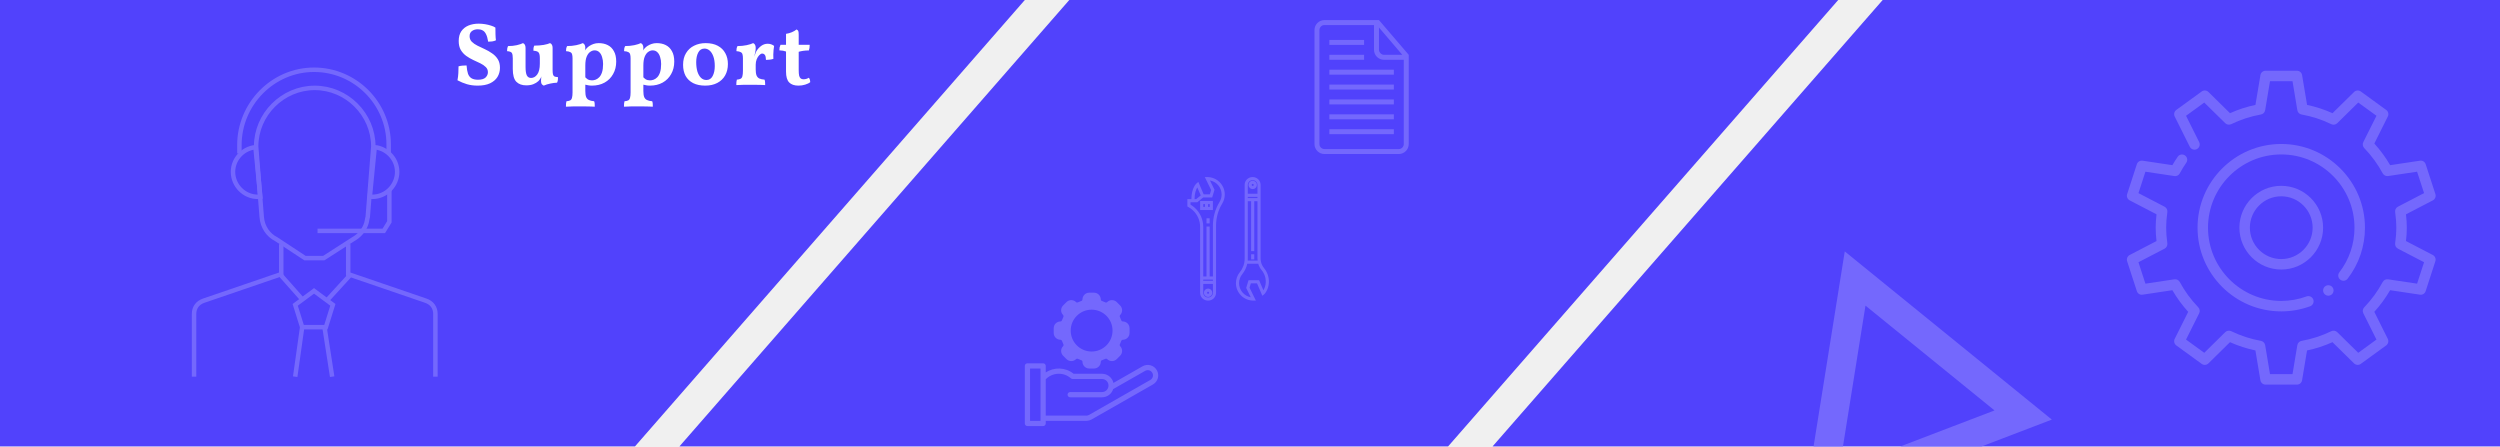
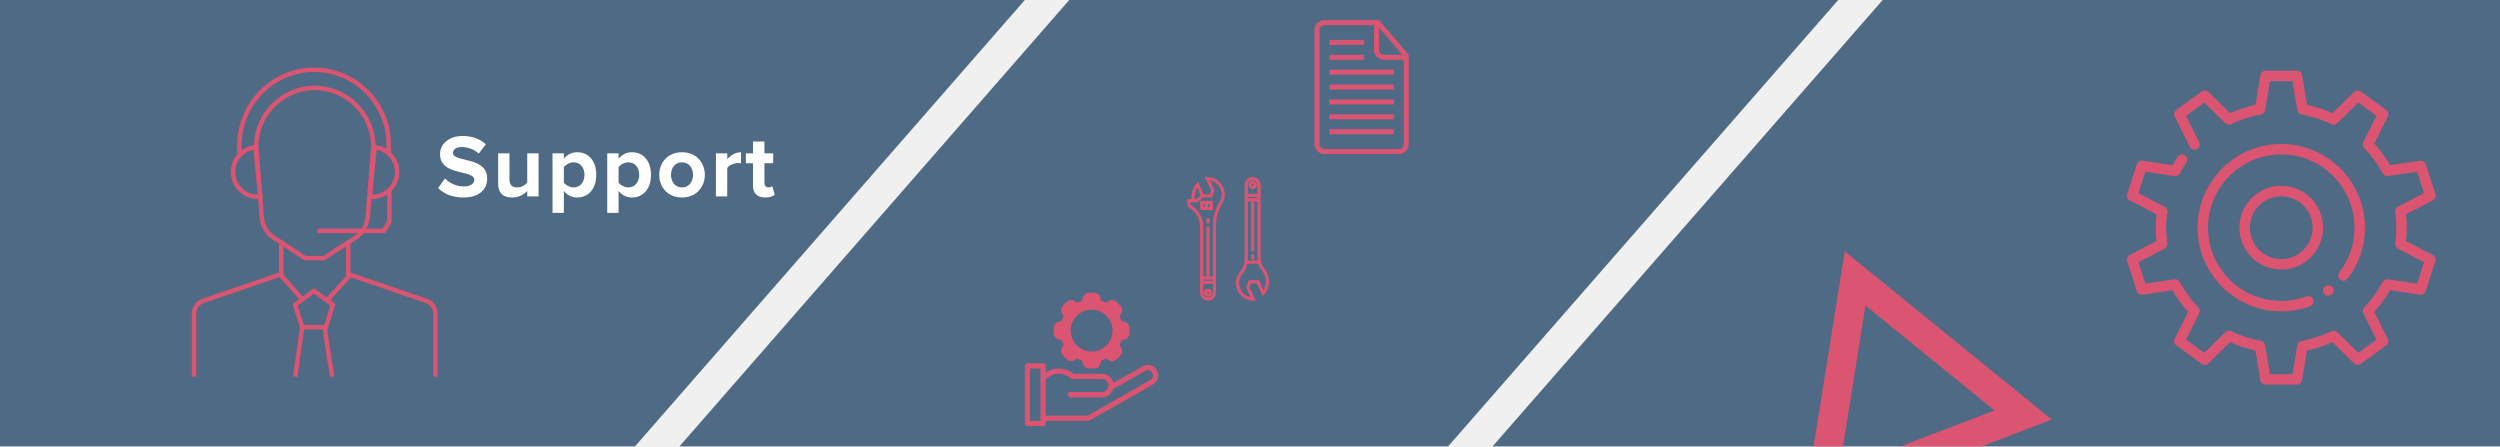
<svg xmlns="http://www.w3.org/2000/svg" width="1120" height="200" viewBox="0 0 1120 200" fill="none">
-   <path fill-rule="evenodd" clip-rule="evenodd" d="M648.739 200L823.519 0H0V200H284.46L459.122 1.89724e-05L479.037 2.60608e-05L304.375 200H648.739ZM668.66 200L843.44 0H1120V200L668.66 200Z" fill="#5142FC" />
-   <path d="M86.938 168.75V140.625C86.938 137.813 88.5 135.625 91.312 134.687L126 122.812V109.375" stroke="#7468FD" stroke-width="2" stroke-miterlimit="10" />
-   <path d="M195.062 168.75V140.625C195.062 137.813 193.5 135.625 190.688 134.687L156 122.812V109.375" stroke="#7468FD" stroke-width="2" stroke-miterlimit="10" />
-   <path d="M167.25 65.625C167.25 51.25 155.375 39.375 141 39.375C126.625 39.375 114.75 51.25 114.75 65.625L117.25 97.188C117.562 101.562 120.062 105.312 123.812 107.187L136.625 115.625H145.062L158.187 107.187C161 105.625 163.188 103.125 164.125 100C164.438 99.062 164.437 98.125 164.75 97.188L167.25 65.625Z" stroke="#7468FD" stroke-width="2" stroke-miterlimit="10" />
-   <path d="M135.375 146.563L132.25 136.563L140.687 130.312L149.125 136.563L146 146.563H135.375Z" stroke="#7468FD" stroke-width="2" stroke-miterlimit="10" />
-   <path d="M135.375 146.562L132.25 168.75" stroke="#7468FD" stroke-width="2" stroke-miterlimit="10" />
-   <path d="M145.375 146.562L148.812 168.75" stroke="#7468FD" stroke-width="2" stroke-miterlimit="10" />
-   <path d="M125.688 123.125L135.375 134.062" stroke="#7468FD" stroke-width="2" stroke-miterlimit="10" />
-   <path d="M156.937 123.125L146.938 134.062" stroke="#7468FD" stroke-width="2" stroke-miterlimit="10" />
-   <path d="M107.25 68.75V65C107.25 46.562 122.25 31.25 140.687 31.25C159.125 31.25 174.125 46.25 174.125 64.688V68.75" stroke="#7468FD" stroke-width="2" stroke-miterlimit="10" />
-   <path d="M116.625 88.125C110.375 88.75 105.063 84.062 104.438 78.125C103.813 71.875 108.5 66.562 114.438 65.938L116.625 88.125Z" stroke="#7468FD" stroke-width="2" stroke-miterlimit="10" />
-   <path d="M165.688 88.125C171.938 88.75 177.25 84.062 177.875 78.125C178.5 71.875 173.812 66.562 167.875 65.938L165.688 88.125Z" stroke="#7468FD" stroke-width="2" stroke-miterlimit="10" />
-   <path d="M174.438 85V99.375L171.938 103.437H142.25" stroke="#7468FD" stroke-width="2" stroke-miterlimit="10" />
-   <path d="M1029.03 172.312H1014.97C1013.83 172.312 1012.85 171.483 1012.66 170.353L1010.43 157.003C1006.53 156.183 1002.71 154.941 999.036 153.291L989.38 162.792C988.559 163.598 987.28 163.692 986.356 163.017L974.984 154.753C974.061 154.078 973.752 152.836 974.267 151.809L980.314 139.702C977.586 136.697 975.209 133.448 973.222 130.008L959.881 132.014C958.723 132.197 957.655 131.517 957.303 130.42L952.953 117.042C952.602 115.955 953.084 114.769 954.102 114.239L966.116 107.991C965.867 105.802 965.75 103.861 965.75 102C965.75 100.139 965.867 98.203 966.12 96.009L954.106 89.766C953.089 89.241 952.606 88.055 952.958 86.963L957.303 73.584C957.655 72.497 958.714 71.812 959.881 71.991L973.231 73.992C973.972 72.708 974.773 71.442 975.617 70.223C976.344 69.15 977.802 68.892 978.87 69.633C979.934 70.369 980.202 71.827 979.466 72.891C978.406 74.419 977.427 76.027 976.545 77.667C976.077 78.534 975.13 79.027 974.131 78.872L961.147 76.922L958.03 86.522L969.73 92.602C970.611 93.056 971.103 94.017 970.972 94.997C970.606 97.678 970.438 99.905 970.438 102C970.438 104.095 970.606 106.322 970.967 109.003C971.098 109.983 970.606 110.944 969.725 111.398L958.025 117.483L961.147 127.083L974.131 125.133C975.097 124.973 976.077 125.466 976.545 126.342C978.739 130.42 981.523 134.236 984.828 137.672C985.512 138.384 985.681 139.458 985.236 140.344L979.344 152.128L987.509 158.062L996.908 148.809C997.616 148.116 998.68 147.947 999.575 148.369C1003.81 150.427 1008.29 151.884 1012.89 152.705C1013.86 152.878 1014.62 153.647 1014.79 154.627L1016.96 167.625H1027.04L1029.21 154.631C1029.37 153.652 1030.13 152.883 1031.11 152.709C1035.7 151.889 1040.18 150.436 1044.43 148.373C1045.31 147.947 1046.39 148.116 1047.09 148.814L1056.49 158.062L1064.65 152.128L1058.77 140.344C1058.32 139.458 1058.49 138.389 1059.18 137.672C1062.47 134.241 1065.26 130.425 1067.45 126.342C1067.92 125.47 1068.86 124.983 1069.87 125.133L1082.86 127.078L1085.98 117.478L1074.27 111.398C1073.39 110.944 1072.9 109.983 1073.03 109.003C1073.39 106.322 1073.56 104.095 1073.56 102C1073.56 99.905 1073.39 97.678 1073.03 94.997C1072.9 94.017 1073.39 93.056 1074.27 92.602L1085.98 86.517L1082.85 76.917L1069.87 78.867C1068.88 79.003 1067.92 78.53 1067.45 77.658C1065.26 73.58 1062.48 69.764 1059.17 66.328C1058.49 65.616 1058.32 64.542 1058.76 63.656L1064.66 51.872L1056.49 45.938L1047.09 55.191C1046.38 55.884 1045.32 56.062 1044.42 55.631C1040.18 53.573 1035.71 52.116 1031.11 51.295C1030.13 51.122 1029.37 50.353 1029.21 49.373L1027.04 36.375H1016.96L1014.79 49.369C1014.63 50.348 1013.87 51.117 1012.89 51.291C1008.3 52.111 1003.82 53.564 999.57 55.627C998.689 56.053 997.616 55.884 996.908 55.186L987.509 45.942L979.344 51.877L985.227 63.656C985.803 64.814 985.334 66.225 984.177 66.802C983.019 67.383 981.617 66.909 981.036 65.756L974.262 52.195C973.752 51.169 974.056 49.927 974.984 49.252L986.361 40.983C987.28 40.303 988.564 40.406 989.384 41.208L999.041 50.705C1002.71 49.055 1006.54 47.812 1010.44 46.992L1012.67 33.642C1012.85 32.517 1013.83 31.688 1014.97 31.688H1029.03C1030.17 31.688 1031.15 32.517 1031.34 33.647L1033.57 46.997C1037.47 47.817 1041.29 49.059 1044.96 50.709L1054.62 41.208C1055.44 40.406 1056.72 40.308 1057.64 40.983L1069.02 49.252C1069.95 49.927 1070.26 51.169 1069.74 52.195L1063.7 64.303C1066.42 67.308 1068.8 70.556 1070.79 73.997L1084.13 71.991C1085.29 71.812 1086.35 72.492 1086.71 73.584L1091.06 86.963C1091.41 88.05 1090.92 89.236 1089.91 89.766L1077.89 96.014C1078.13 98.198 1078.25 100.139 1078.25 102C1078.25 103.861 1078.13 105.797 1077.88 107.991L1089.89 114.234C1090.91 114.759 1091.39 115.945 1091.04 117.038L1086.7 130.416C1086.35 131.508 1085.28 132.202 1084.12 132.009L1070.77 130.008C1068.78 133.448 1066.41 136.702 1063.69 139.702L1069.73 151.805C1070.24 152.831 1069.93 154.073 1069.01 154.748L1057.63 163.017C1056.72 163.692 1055.43 163.594 1054.61 162.792L1044.95 153.295C1041.28 154.945 1037.46 156.188 1033.55 157.008L1031.33 170.358C1031.15 171.483 1030.17 172.312 1029.03 172.312ZM1022 120.75C1011.66 120.75 1003.25 112.341 1003.25 102C1003.25 91.659 1011.66 83.25 1022 83.25C1032.34 83.25 1040.75 91.659 1040.75 102C1040.75 112.341 1032.34 120.75 1022 120.75ZM1022 87.938C1014.25 87.938 1007.94 94.247 1007.94 102C1007.94 109.753 1014.25 116.062 1022 116.062C1029.75 116.062 1036.06 109.753 1036.06 102C1036.06 94.247 1029.75 87.938 1022 87.938Z" fill="#7468FD" />
-   <path d="M1022 139.5C1001.32 139.5 984.5 122.677 984.5 102C984.5 81.323 1001.32 64.5 1022 64.5C1042.68 64.5 1059.5 81.323 1059.5 102C1059.5 110.348 1056.81 118.256 1051.73 124.866C1050.95 125.892 1049.47 126.08 1048.45 125.297C1047.42 124.509 1047.23 123.037 1048.02 122.011C1052.46 116.222 1054.81 109.308 1054.81 102C1054.81 83.911 1040.09 69.188 1022 69.188C1003.91 69.188 989.188 83.911 989.188 102C989.188 120.089 1003.91 134.812 1022 134.812C1025.88 134.812 1029.7 134.133 1033.34 132.797C1034.56 132.361 1035.91 132.975 1036.35 134.194C1036.8 135.408 1036.17 136.753 1034.96 137.203C1030.79 138.727 1026.43 139.5 1022 139.5Z" fill="#7468FD" />
-   <path d="M1043.09 132.469C1044.39 132.469 1045.44 131.419 1045.44 130.125C1045.44 128.831 1044.39 127.781 1043.09 127.781C1041.8 127.781 1040.75 128.831 1040.75 130.125C1040.75 131.419 1041.8 132.469 1043.09 132.469Z" fill="#7468FD" />
-   <path d="M213.982 38.36C212.248 38.36 210.648 38.147 209.182 37.72C207.742 37.293 206.328 36.707 204.942 35.96C205.155 34.893 205.288 33.813 205.342 32.72C205.395 31.627 205.422 30.627 205.422 29.72C205.955 29.56 206.542 29.453 207.182 29.4C207.822 29.347 208.435 29.32 209.022 29.32C209.128 30.84 209.342 32.08 209.662 33.04C210.008 33.973 210.542 34.653 211.262 35.08C211.982 35.507 212.942 35.72 214.142 35.72C215.715 35.72 216.848 35.387 217.542 34.72C218.235 34.027 218.582 33.24 218.582 32.36C218.582 31.427 218.262 30.653 217.622 30.04C216.982 29.4 216.168 28.84 215.182 28.36C214.195 27.88 213.142 27.387 212.022 26.88C210.928 26.373 209.875 25.76 208.862 25.04C207.875 24.32 207.062 23.427 206.422 22.36C205.808 21.293 205.502 19.96 205.502 18.36C205.502 16.6 205.888 15.147 206.662 14C207.462 12.853 208.528 12 209.862 11.44C211.222 10.88 212.742 10.6 214.422 10.6C215.408 10.6 216.382 10.68 217.342 10.84C218.302 11 219.182 11.213 219.982 11.48C220.782 11.72 221.435 12.013 221.942 12.36C221.942 13.32 221.955 14.347 221.982 15.44C222.008 16.507 222.075 17.373 222.182 18.04C221.755 18.28 221.195 18.453 220.502 18.56C219.835 18.64 219.235 18.68 218.702 18.68C218.462 17.187 218.128 16.04 217.702 15.24C217.302 14.44 216.795 13.893 216.182 13.6C215.595 13.28 214.902 13.12 214.102 13.12C213.008 13.12 212.115 13.387 211.422 13.92C210.728 14.427 210.382 15.187 210.382 16.2C210.382 17.187 210.702 18.013 211.342 18.68C212.008 19.347 212.848 19.933 213.862 20.44C214.902 20.947 215.995 21.467 217.142 22C218.315 22.533 219.408 23.16 220.422 23.88C221.462 24.573 222.315 25.44 222.982 26.48C223.648 27.52 223.982 28.813 223.982 30.36C223.982 31.88 223.608 33.253 222.862 34.48C222.115 35.68 221.008 36.627 219.542 37.32C218.075 38.013 216.222 38.36 213.982 38.36ZM235.766 38.24C233.873 38.24 232.393 37.707 231.326 36.64C230.26 35.547 229.726 33.627 229.726 30.88V26.16C229.726 25.013 229.593 24.213 229.326 23.76C229.06 23.28 228.34 23 227.166 22.92C227.166 22.52 227.193 22.133 227.246 21.76C227.326 21.36 227.446 20.987 227.606 20.64C229.02 20.64 230.326 20.507 231.526 20.24C232.753 19.947 233.673 19.64 234.286 19.32C234.66 19.453 234.94 19.693 235.126 20.04C235.34 20.36 235.446 20.84 235.446 21.48V29.92C235.446 31.707 235.633 32.987 236.006 33.76C236.406 34.533 237.046 34.92 237.926 34.92C238.993 34.92 239.913 34.4 240.686 33.36C241.46 32.293 241.846 30.68 241.846 28.52V25.96C241.846 24.813 241.673 24.013 241.326 23.56C241.006 23.08 240.22 22.8 238.966 22.72C238.966 22.32 238.98 21.933 239.006 21.56C239.06 21.16 239.18 20.787 239.366 20.44C240.886 20.44 242.286 20.333 243.566 20.12C244.846 19.88 245.793 19.613 246.406 19.32C246.78 19.453 247.06 19.693 247.246 20.04C247.46 20.36 247.566 20.84 247.566 21.48V32.64L242.606 34.08C242.446 34.56 242.233 34.987 241.966 35.36C241.726 35.733 241.46 36.067 241.166 36.36C240.553 36.92 239.806 37.373 238.926 37.72C238.046 38.067 236.993 38.24 235.766 38.24ZM243.606 38.36C243.18 38.173 242.86 37.92 242.646 37.6C242.46 37.28 242.366 36.773 242.366 36.08C242.366 35.653 242.406 35.16 242.486 34.6C242.566 34.013 242.686 33.413 242.846 32.8L247.566 31.32C247.566 32.147 247.62 32.8 247.726 33.28C247.833 33.733 248.046 34.053 248.366 34.24C248.713 34.427 249.233 34.52 249.926 34.52C249.98 34.947 249.98 35.387 249.926 35.84C249.873 36.267 249.753 36.667 249.566 37.04C248.606 37.067 247.593 37.2 246.526 37.44C245.46 37.653 244.486 37.96 243.606 38.36ZM253.54 47.8C253.54 47.24 253.554 46.76 253.58 46.36C253.634 45.987 253.7 45.653 253.78 45.36C254.5 45.307 255.06 45.173 255.46 44.96C255.86 44.747 256.127 44.347 256.26 43.76C256.42 43.2 256.5 42.4 256.5 41.36V26.16C256.5 25.387 256.434 24.787 256.3 24.36C256.194 23.907 255.927 23.573 255.5 23.36C255.1 23.12 254.46 22.973 253.58 22.92C253.58 22.52 253.607 22.133 253.66 21.76C253.74 21.36 253.874 20.987 254.06 20.64C255.474 20.64 256.834 20.507 258.14 20.24C259.474 19.947 260.447 19.64 261.06 19.32C261.434 19.453 261.714 19.693 261.9 20.04C262.114 20.36 262.22 20.84 262.22 21.48C262.22 21.88 262.14 22.32 261.98 22.8C261.847 23.253 261.647 23.827 261.38 24.52L262.22 25.36V40.76C262.22 41.907 262.34 42.8 262.58 43.44C262.847 44.08 263.26 44.533 263.82 44.8C264.407 45.093 265.194 45.28 266.18 45.36C266.314 45.68 266.394 46.053 266.42 46.48C266.447 46.907 266.46 47.347 266.46 47.8C266.007 47.773 265.434 47.747 264.74 47.72C264.074 47.72 263.354 47.707 262.58 47.68C261.807 47.68 261.047 47.68 260.3 47.68C259.1 47.68 257.86 47.68 256.58 47.68C255.3 47.707 254.287 47.747 253.54 47.8ZM265.14 38.36C264.527 38.36 263.967 38.307 263.46 38.2C262.954 38.12 262.394 38 261.78 37.84V34.12C262.234 34.707 262.727 35.173 263.26 35.52C263.794 35.84 264.447 36 265.22 36C265.7 36 266.22 35.907 266.78 35.72C267.367 35.507 267.914 35.147 268.42 34.64C268.954 34.107 269.38 33.36 269.7 32.4C270.02 31.413 270.18 30.16 270.18 28.64C270.18 27.52 270.034 26.507 269.74 25.6C269.474 24.667 269.06 23.933 268.5 23.4C267.94 22.84 267.234 22.56 266.38 22.56C265.714 22.56 265.06 22.787 264.42 23.24C263.78 23.667 263.247 24.387 262.82 25.4C262.42 26.387 262.22 27.707 262.22 29.36L260.66 25.28C261.087 24.24 261.487 23.44 261.86 22.88C262.234 22.293 262.58 21.853 262.9 21.56C263.194 21.213 263.594 20.88 264.1 20.56C264.634 20.213 265.247 19.92 265.94 19.68C266.634 19.44 267.38 19.32 268.18 19.32C269.754 19.32 271.114 19.613 272.26 20.2C273.434 20.787 274.354 21.693 275.02 22.92C275.714 24.12 276.06 25.68 276.06 27.6C276.06 29.707 275.594 31.573 274.66 33.2C273.754 34.827 272.487 36.093 270.86 37C269.234 37.907 267.327 38.36 265.14 38.36ZM279.545 47.8C279.545 47.24 279.558 46.76 279.585 46.36C279.638 45.987 279.705 45.653 279.785 45.36C280.505 45.307 281.065 45.173 281.465 44.96C281.865 44.747 282.132 44.347 282.265 43.76C282.425 43.2 282.505 42.4 282.505 41.36V26.16C282.505 25.387 282.438 24.787 282.305 24.36C282.198 23.907 281.932 23.573 281.505 23.36C281.105 23.12 280.465 22.973 279.585 22.92C279.585 22.52 279.612 22.133 279.665 21.76C279.745 21.36 279.878 20.987 280.065 20.64C281.478 20.64 282.838 20.507 284.145 20.24C285.478 19.947 286.452 19.64 287.065 19.32C287.438 19.453 287.718 19.693 287.905 20.04C288.118 20.36 288.225 20.84 288.225 21.48C288.225 21.88 288.145 22.32 287.985 22.8C287.852 23.253 287.652 23.827 287.385 24.52L288.225 25.36V40.76C288.225 41.907 288.345 42.8 288.585 43.44C288.852 44.08 289.265 44.533 289.825 44.8C290.412 45.093 291.198 45.28 292.185 45.36C292.318 45.68 292.398 46.053 292.425 46.48C292.452 46.907 292.465 47.347 292.465 47.8C292.012 47.773 291.438 47.747 290.745 47.72C290.078 47.72 289.358 47.707 288.585 47.68C287.812 47.68 287.052 47.68 286.305 47.68C285.105 47.68 283.865 47.68 282.585 47.68C281.305 47.707 280.292 47.747 279.545 47.8ZM291.145 38.36C290.532 38.36 289.972 38.307 289.465 38.2C288.958 38.12 288.398 38 287.785 37.84V34.12C288.238 34.707 288.732 35.173 289.265 35.52C289.798 35.84 290.452 36 291.225 36C291.705 36 292.225 35.907 292.785 35.72C293.372 35.507 293.918 35.147 294.425 34.64C294.958 34.107 295.385 33.36 295.705 32.4C296.025 31.413 296.185 30.16 296.185 28.64C296.185 27.52 296.038 26.507 295.745 25.6C295.478 24.667 295.065 23.933 294.505 23.4C293.945 22.84 293.238 22.56 292.385 22.56C291.718 22.56 291.065 22.787 290.425 23.24C289.785 23.667 289.252 24.387 288.825 25.4C288.425 26.387 288.225 27.707 288.225 29.36L286.665 25.28C287.092 24.24 287.492 23.44 287.865 22.88C288.238 22.293 288.585 21.853 288.905 21.56C289.198 21.213 289.598 20.88 290.105 20.56C290.638 20.213 291.252 19.92 291.945 19.68C292.638 19.44 293.385 19.32 294.185 19.32C295.758 19.32 297.118 19.613 298.265 20.2C299.438 20.787 300.358 21.693 301.025 22.92C301.718 24.12 302.065 25.68 302.065 27.6C302.065 29.707 301.598 31.573 300.665 33.2C299.758 34.827 298.492 36.093 296.865 37C295.238 37.907 293.332 38.36 291.145 38.36ZM315.94 38.36C313.833 38.36 312.033 37.987 310.54 37.24C309.046 36.467 307.913 35.387 307.14 34C306.393 32.587 306.02 30.933 306.02 29.04C306.02 26.987 306.46 25.24 307.34 23.8C308.22 22.333 309.42 21.227 310.94 20.48C312.486 19.707 314.206 19.32 316.1 19.32C318.286 19.32 320.113 19.72 321.58 20.52C323.073 21.32 324.193 22.427 324.94 23.84C325.713 25.227 326.1 26.84 326.1 28.68C326.1 30.627 325.686 32.333 324.86 33.8C324.033 35.24 322.86 36.36 321.34 37.16C319.82 37.96 318.02 38.36 315.94 38.36ZM316.46 35.84C317.713 35.84 318.646 35.253 319.26 34.08C319.9 32.88 320.22 31.387 320.22 29.6C320.22 27.893 320.006 26.453 319.58 25.28C319.153 24.107 318.593 23.227 317.9 22.64C317.206 22.053 316.446 21.76 315.62 21.76C314.366 21.76 313.433 22.347 312.82 23.52C312.206 24.667 311.9 26.107 311.9 27.84C311.9 29.387 312.073 30.773 312.42 32C312.793 33.2 313.326 34.147 314.02 34.84C314.713 35.507 315.526 35.84 316.46 35.84ZM338.555 31.08C338.555 32.227 338.675 33.12 338.915 33.76C339.182 34.4 339.595 34.867 340.155 35.16C340.742 35.427 341.528 35.6 342.515 35.68C342.648 36 342.728 36.373 342.755 36.8C342.782 37.227 342.795 37.667 342.795 38.12C342.342 38.093 341.768 38.067 341.075 38.04C340.408 38.04 339.688 38.027 338.915 38C338.142 38 337.382 38 336.635 38C335.435 38 334.195 38 332.915 38C331.635 38.027 330.622 38.067 329.875 38.12C329.875 37.56 329.888 37.093 329.915 36.72C329.968 36.32 330.035 35.973 330.115 35.68C330.835 35.627 331.395 35.493 331.795 35.28C332.195 35.067 332.462 34.68 332.595 34.12C332.755 33.533 332.835 32.72 332.835 31.68V28.92H338.555V31.08ZM338.555 26.2V29.64H332.835V25.28L338.555 21.48C338.555 22.147 338.475 22.827 338.315 23.52C338.182 24.187 338.008 24.987 337.795 25.92L338.555 26.2ZM337.675 26.08C337.888 25.467 338.102 24.853 338.315 24.24C338.528 23.627 338.728 23.16 338.915 22.84C339.502 21.907 340.222 21.133 341.075 20.52C341.928 19.907 342.888 19.6 343.955 19.6C344.995 19.6 345.942 19.92 346.795 20.56C346.715 21.093 346.635 21.707 346.555 22.4C346.502 23.067 346.462 23.747 346.435 24.44C346.435 25.133 346.448 25.773 346.475 26.36C346.075 26.52 345.542 26.64 344.875 26.72C344.235 26.8 343.662 26.84 343.155 26.84C343.128 25.773 342.968 25.04 342.675 24.64C342.382 24.213 341.968 24 341.435 24C341.035 24 340.608 24.24 340.155 24.72C339.702 25.173 339.315 25.787 338.995 26.56C338.702 27.307 338.555 28.12 338.555 29L337.675 26.08ZM332.835 29.64V26.16C332.835 25.387 332.768 24.787 332.635 24.36C332.528 23.907 332.262 23.573 331.835 23.36C331.435 23.12 330.795 22.973 329.915 22.92C329.915 22.52 329.942 22.133 329.995 21.76C330.075 21.36 330.208 20.987 330.395 20.64C331.808 20.64 333.168 20.507 334.475 20.24C335.808 19.947 336.782 19.64 337.395 19.32C337.768 19.453 338.048 19.693 338.235 20.04C338.448 20.36 338.555 20.84 338.555 21.48L332.835 29.64ZM357.699 38.36C355.859 38.36 354.473 37.88 353.539 36.92C352.606 35.96 352.139 34.347 352.139 32.08V23.08C351.713 22.92 351.273 22.8 350.819 22.72C350.366 22.64 349.819 22.587 349.179 22.56C349.179 22.08 349.206 21.653 349.259 21.28C349.339 20.907 349.473 20.507 349.659 20.08H352.139V15.16C353.019 15.027 353.886 14.787 354.739 14.44C355.593 14.067 356.299 13.653 356.859 13.2C357.233 13.36 357.486 13.587 357.619 13.88C357.753 14.173 357.819 14.76 357.819 15.64V20.08H362.739C362.739 20.56 362.713 21.013 362.659 21.44C362.606 21.84 362.513 22.227 362.379 22.6C361.473 22.6 360.646 22.653 359.899 22.76C359.153 22.867 358.459 23.013 357.819 23.2V31.4C357.819 32.467 357.886 33.307 358.019 33.92C358.179 34.507 358.419 34.92 358.739 35.16C359.059 35.4 359.446 35.52 359.899 35.52C360.353 35.52 360.779 35.467 361.179 35.36C361.606 35.227 362.006 35.053 362.379 34.84C362.753 35.32 362.953 35.973 362.979 36.8C362.446 37.253 361.686 37.627 360.699 37.92C359.739 38.213 358.739 38.36 357.699 38.36Z" fill="white" />
-   <path d="M624.444 57.889H595.556V60.111H624.444V57.889Z" fill="#7468FD" />
-   <path d="M611.111 24.556H595.556V26.778H611.111V24.556Z" fill="#7468FD" />
-   <path d="M624.444 51.222H595.556V53.444H624.444V51.222Z" fill="#7468FD" />
-   <path d="M611.111 17.889H595.556V20.111H611.111V17.889Z" fill="#7468FD" />
-   <path d="M617.778 9H616.667H593.333C590.889 9 588.889 11 588.889 13.444V64.556C588.889 67 590.889 69 593.333 69H626.667C629.111 69 631.111 67 631.111 64.556V25.667V24.556L617.778 9ZM617.778 12.333L628.222 24.556H620C618.889 24.556 617.778 23.445 617.778 22.333V12.333ZM628.889 64.556C628.889 65.667 628 66.778 626.667 66.778H593.333C592.222 66.778 591.111 65.889 591.111 64.556V13.444C591.111 12.333 592 11.222 593.333 11.222H615.556V22.333C615.556 24.778 617.556 26.778 620 26.778H628.889V64.556Z" fill="#7468FD" />
-   <path d="M624.444 44.556H595.556V46.778H624.444V44.556Z" fill="#7468FD" />
-   <path d="M624.444 31.222H595.556V33.444H624.444V31.222Z" fill="#7468FD" />
-   <path d="M624.444 37.889H595.556V40.111H624.444V37.889Z" fill="#7468FD" />
-   <path d="M561.24 79.328H561.108C559.174 79.328 557.601 80.901 557.601 82.835V115.998C557.601 118.115 556.834 120.224 555.442 121.937C554.316 123.323 553.695 125.071 553.695 126.86C553.695 131.168 557.2 134.672 561.507 134.672H562.633L559.795 128.867L560.381 126.937H563.145L565.529 132.501L566.251 131.925C566.353 131.844 567.264 131.078 567.938 129.214C567.971 129.125 568.002 129.035 568.032 128.944C569.009 125.966 568.341 122.579 566.29 120.104C565.609 119.283 565.138 118.319 564.928 117.316C564.808 116.745 564.747 116.159 564.747 115.574V82.835C564.747 80.901 563.174 79.328 561.24 79.328ZM559.007 90.131H560.506V112.512H561.913V90.131H563.341V115.574C563.341 115.969 563.368 116.365 563.415 116.757H558.976C558.995 116.505 559.007 116.251 559.007 115.998V90.131H559.007ZM563.341 88.725H559.007V88.207H563.341V88.725ZM561.108 80.734H561.24C562.398 80.734 563.341 81.677 563.341 82.835V86.801H559.007V82.835C559.007 81.677 559.949 80.734 561.108 80.734ZM565.207 121.002C566.953 123.107 567.523 125.983 566.696 128.506C566.67 128.583 566.644 128.659 566.616 128.736C566.419 129.282 566.199 129.708 566 130.029L564.073 125.531H559.338L558.289 128.988L560.327 133.157C557.357 132.601 555.102 129.989 555.102 126.86C555.102 125.393 555.61 123.96 556.533 122.823C557.653 121.446 558.418 119.841 558.775 118.164H563.693C563.991 119.186 564.508 120.158 565.207 121.002Z" fill="#7468FD" />
-   <path d="M561.21 84.708C562.238 84.708 563.075 83.871 563.075 82.842C563.075 81.814 562.238 80.977 561.21 80.977C560.181 80.977 559.344 81.814 559.344 82.842C559.344 83.871 560.181 84.708 561.21 84.708ZM561.21 82.383C561.463 82.383 561.669 82.589 561.669 82.842C561.669 83.096 561.463 83.302 561.21 83.302C560.956 83.302 560.75 83.095 560.75 82.842C560.75 82.589 560.956 82.383 561.21 82.383Z" fill="#7468FD" />
-   <path d="M561.913 113.918H560.506V116.212H561.913V113.918Z" fill="#7468FD" />
-   <path d="M541.217 129.292C540.188 129.292 539.351 130.129 539.351 131.158C539.351 132.186 540.188 133.023 541.217 133.023C542.246 133.023 543.082 132.186 543.082 131.158C543.082 130.129 542.246 129.292 541.217 129.292ZM541.217 131.617C540.964 131.617 540.758 131.411 540.758 131.158C540.758 130.904 540.964 130.698 541.217 130.698C541.47 130.698 541.676 130.904 541.676 131.158C541.676 131.411 541.47 131.617 541.217 131.617Z" fill="#7468FD" />
-   <path d="M547.547 91.219C548.298 89.994 548.695 88.583 548.695 87.14C548.695 82.832 545.191 79.328 540.884 79.328H539.757L542.596 85.133L542.01 87.062H539.245L536.861 81.499L536.14 82.075C536.039 82.155 533.781 84.023 533.741 89.203H531.941V92.497L532.565 92.856C533.071 93.146 533.552 93.479 533.996 93.847C534.103 93.936 534.209 94.028 534.311 94.12C536.429 96.03 537.644 98.762 537.644 101.614V131.164C537.644 133.098 539.217 134.672 541.151 134.672H541.282C543.217 134.672 544.79 133.098 544.79 131.164V102.729V101.112C544.79 97.58 545.743 94.159 547.547 91.219ZM536.392 83.975L537.926 87.554L535.892 89.203H535.146C535.169 86.491 535.857 84.846 536.392 83.975ZM535.252 93.075C535.135 92.969 535.014 92.865 534.893 92.765C534.412 92.366 533.893 92.002 533.348 91.684V90.609H536.39L539.031 88.469H543.052L544.102 85.012L542.063 80.843C545.034 81.398 547.289 84.01 547.289 87.14C547.289 88.324 546.964 89.48 546.348 90.483C544.409 93.645 543.384 97.321 543.384 101.112V102.73V123.869H541.92V101.488H540.514V123.869H539.05V101.614C539.05 98.364 537.666 95.252 535.252 93.075ZM539.05 125.275H543.384V125.793H539.05V125.275ZM541.283 133.266H541.152C539.993 133.266 539.05 132.323 539.05 131.164V127.199H543.384V131.164C543.384 132.323 542.441 133.266 541.283 133.266Z" fill="#7468FD" />
-   <path d="M543.369 90.023H537.663V94.089H543.369V90.023ZM539.069 91.429H539.813V92.683H539.069V91.429ZM541.963 92.683H541.219V91.429H541.963V92.683Z" fill="#7468FD" />
-   <path d="M541.92 97.788H540.514V100.082H541.92V97.788Z" fill="#7468FD" />
+   <path fill-rule="evenodd" clip-rule="evenodd" d="M648.739 200L823.519 0H0V200H284.46L459.122 1.89724e-05L479.037 2.60608e-05L304.375 200H648.739ZM668.66 200L843.44 0H1120V200L668.66 200Z" fill="#4F6A84" />
+   <path d="M86.938 168.75V140.625C86.938 137.813 88.5 135.625 91.312 134.687L126 122.812V109.375" stroke="#DB5472" stroke-width="2" stroke-miterlimit="10" />
+   <path d="M195.062 168.75V140.625C195.062 137.813 193.5 135.625 190.688 134.687L156 122.812V109.375" stroke="#DB5472" stroke-width="2" stroke-miterlimit="10" />
+   <path d="M167.25 65.625C167.25 51.25 155.375 39.375 141 39.375C126.625 39.375 114.75 51.25 114.75 65.625L117.25 97.188C117.562 101.562 120.062 105.312 123.812 107.187L136.625 115.625H145.062L158.187 107.187C161 105.625 163.188 103.125 164.125 100C164.438 99.062 164.437 98.125 164.75 97.188L167.25 65.625Z" stroke="#DB5472" stroke-width="2" stroke-miterlimit="10" />
+   <path d="M135.375 146.563L132.25 136.563L140.687 130.312L149.125 136.563L146 146.563H135.375Z" stroke="#DB5472" stroke-width="2" stroke-miterlimit="10" />
+   <path d="M135.375 146.562L132.25 168.75" stroke="#DB5472" stroke-width="2" stroke-miterlimit="10" />
+   <path d="M145.375 146.562L148.812 168.75" stroke="#DB5472" stroke-width="2" stroke-miterlimit="10" />
+   <path d="M125.688 123.125L135.375 134.062" stroke="#DB5472" stroke-width="2" stroke-miterlimit="10" />
+   <path d="M156.937 123.125L146.938 134.062" stroke="#DB5472" stroke-width="2" stroke-miterlimit="10" />
+   <path d="M107.25 68.75V65C107.25 46.562 122.25 31.25 140.687 31.25C159.125 31.25 174.125 46.25 174.125 64.688V68.75" stroke="#DB5472" stroke-width="2" stroke-miterlimit="10" />
+   <path d="M116.625 88.125C110.375 88.75 105.063 84.062 104.438 78.125C103.813 71.875 108.5 66.562 114.438 65.938L116.625 88.125Z" stroke="#DB5472" stroke-width="2" stroke-miterlimit="10" />
+   <path d="M165.688 88.125C171.938 88.75 177.25 84.062 177.875 78.125C178.5 71.875 173.812 66.562 167.875 65.938L165.688 88.125Z" stroke="#DB5472" stroke-width="2" stroke-miterlimit="10" />
+   <path d="M174.438 85V99.375L171.938 103.437H142.25" stroke="#DB5472" stroke-width="2" stroke-miterlimit="10" />
+   <path d="M1029.03 172.312H1014.97C1013.83 172.312 1012.85 171.483 1012.66 170.353L1010.43 157.003C1006.53 156.183 1002.71 154.941 999.036 153.291L989.38 162.792C988.559 163.598 987.28 163.692 986.356 163.017L974.984 154.753C974.061 154.078 973.752 152.836 974.267 151.809L980.314 139.702C977.586 136.697 975.209 133.448 973.222 130.008L959.881 132.014C958.723 132.197 957.655 131.517 957.303 130.42L952.953 117.042C952.602 115.955 953.084 114.769 954.102 114.239L966.116 107.991C965.867 105.802 965.75 103.861 965.75 102C965.75 100.139 965.867 98.203 966.12 96.009L954.106 89.766C953.089 89.241 952.606 88.055 952.958 86.963L957.303 73.584C957.655 72.497 958.714 71.812 959.881 71.991L973.231 73.992C973.972 72.708 974.773 71.442 975.617 70.223C976.344 69.15 977.802 68.892 978.87 69.633C979.934 70.369 980.202 71.827 979.466 72.891C978.406 74.419 977.427 76.027 976.545 77.667C976.077 78.534 975.13 79.027 974.131 78.872L961.147 76.922L958.03 86.522L969.73 92.602C970.611 93.056 971.103 94.017 970.972 94.997C970.606 97.678 970.438 99.905 970.438 102C970.438 104.095 970.606 106.322 970.967 109.003C971.098 109.983 970.606 110.944 969.725 111.398L958.025 117.483L961.147 127.083L974.131 125.133C975.097 124.973 976.077 125.466 976.545 126.342C978.739 130.42 981.523 134.236 984.828 137.672C985.512 138.384 985.681 139.458 985.236 140.344L979.344 152.128L987.509 158.062L996.908 148.809C997.616 148.116 998.68 147.947 999.575 148.369C1003.81 150.427 1008.29 151.884 1012.89 152.705C1013.86 152.878 1014.62 153.647 1014.79 154.627L1016.96 167.625H1027.04L1029.21 154.631C1029.37 153.652 1030.13 152.883 1031.11 152.709C1035.7 151.889 1040.18 150.436 1044.43 148.373C1045.31 147.947 1046.39 148.116 1047.09 148.814L1056.49 158.062L1064.65 152.128L1058.77 140.344C1058.32 139.458 1058.49 138.389 1059.18 137.672C1062.47 134.241 1065.26 130.425 1067.45 126.342C1067.92 125.47 1068.86 124.983 1069.87 125.133L1082.86 127.078L1085.98 117.478L1074.28 111.398C1073.39 110.944 1072.9 109.983 1073.03 109.003C1073.39 106.322 1073.56 104.095 1073.56 102C1073.56 99.905 1073.39 97.678 1073.03 94.997C1072.9 94.017 1073.39 93.056 1074.28 92.602L1085.98 86.517L1082.85 76.917L1069.87 78.867C1068.88 79.003 1067.92 78.53 1067.45 77.658C1065.26 73.58 1062.48 69.764 1059.17 66.328C1058.49 65.616 1058.32 64.542 1058.76 63.656L1064.66 51.872L1056.49 45.938L1047.09 55.191C1046.38 55.884 1045.32 56.062 1044.42 55.631C1040.18 53.573 1035.71 52.116 1031.11 51.295C1030.13 51.122 1029.37 50.353 1029.21 49.373L1027.04 36.375H1016.96L1014.79 49.369C1014.63 50.348 1013.87 51.117 1012.89 51.291C1008.3 52.111 1003.82 53.564 999.57 55.627C998.689 56.053 997.616 55.884 996.908 55.186L987.509 45.942L979.344 51.877L985.227 63.656C985.803 64.814 985.334 66.225 984.177 66.802C983.019 67.383 981.617 66.909 981.036 65.756L974.262 52.195C973.752 51.169 974.056 49.927 974.984 49.252L986.361 40.983C987.28 40.303 988.564 40.406 989.384 41.208L999.041 50.705C1002.71 49.055 1006.54 47.812 1010.44 46.992L1012.67 33.642C1012.85 32.517 1013.83 31.688 1014.97 31.688H1029.03C1030.17 31.688 1031.15 32.517 1031.34 33.647L1033.57 46.997C1037.47 47.817 1041.29 49.059 1044.96 50.709L1054.62 41.208C1055.44 40.406 1056.72 40.308 1057.64 40.983L1069.02 49.252C1069.95 49.927 1070.26 51.169 1069.74 52.195L1063.7 64.303C1066.42 67.308 1068.8 70.556 1070.79 73.997L1084.13 71.991C1085.29 71.812 1086.35 72.492 1086.71 73.584L1091.06 86.963C1091.41 88.05 1090.92 89.236 1089.91 89.766L1077.89 96.014C1078.13 98.198 1078.25 100.139 1078.25 102C1078.25 103.861 1078.13 105.797 1077.88 107.991L1089.89 114.234C1090.91 114.759 1091.39 115.945 1091.04 117.037L1086.7 130.416C1086.35 131.508 1085.28 132.202 1084.12 132.009L1070.77 130.008C1068.78 133.448 1066.41 136.702 1063.69 139.702L1069.73 151.805C1070.24 152.831 1069.93 154.073 1069.01 154.748L1057.63 163.017C1056.72 163.692 1055.43 163.594 1054.61 162.792L1044.95 153.295C1041.28 154.945 1037.46 156.188 1033.55 157.008L1031.33 170.358C1031.15 171.483 1030.17 172.312 1029.03 172.312ZM1022 120.75C1011.66 120.75 1003.25 112.341 1003.25 102C1003.25 91.659 1011.66 83.25 1022 83.25C1032.34 83.25 1040.75 91.659 1040.75 102C1040.75 112.341 1032.34 120.75 1022 120.75ZM1022 87.938C1014.25 87.938 1007.94 94.247 1007.94 102C1007.94 109.753 1014.25 116.062 1022 116.062C1029.75 116.062 1036.06 109.753 1036.06 102C1036.06 94.247 1029.75 87.938 1022 87.938Z" fill="#DB5472" />
+   <path d="M1022 139.5C1001.32 139.5 984.5 122.677 984.5 102C984.5 81.323 1001.32 64.5 1022 64.5C1042.68 64.5 1059.5 81.323 1059.5 102C1059.5 110.348 1056.81 118.256 1051.73 124.866C1050.95 125.892 1049.47 126.08 1048.45 125.297C1047.42 124.509 1047.23 123.037 1048.02 122.011C1052.46 116.222 1054.81 109.308 1054.81 102C1054.81 83.911 1040.09 69.188 1022 69.188C1003.91 69.188 989.188 83.911 989.188 102C989.188 120.089 1003.91 134.812 1022 134.812C1025.88 134.812 1029.7 134.133 1033.34 132.797C1034.56 132.361 1035.91 132.975 1036.35 134.194C1036.8 135.408 1036.17 136.753 1034.96 137.203C1030.79 138.727 1026.43 139.5 1022 139.5Z" fill="#DB5472" />
+   <path d="M1043.09 132.469C1044.39 132.469 1045.44 131.419 1045.44 130.125C1045.44 128.831 1044.39 127.781 1043.09 127.781C1041.8 127.781 1040.75 128.831 1040.75 130.125C1040.75 131.419 1041.8 132.469 1043.09 132.469Z" fill="#DB5472" />
+   <path d="M207.576 88.48C202.456 88.48 198.776 86.76 196.296 84.24L199.376 79.92C201.256 81.88 204.176 83.52 207.856 83.52C210.976 83.52 212.496 82.08 212.496 80.56C212.496 75.84 197.136 79.08 197.136 69.04C197.136 64.6 200.976 60.92 207.256 60.92C211.496 60.92 215.016 62.2 217.656 64.64L214.496 68.8C212.336 66.8 209.456 65.88 206.736 65.88C204.296 65.88 202.936 66.96 202.936 68.56C202.936 72.8 218.256 69.96 218.256 79.92C218.256 84.8 214.776 88.48 207.576 88.48ZM241.281 88H236.201V85.56C234.881 87.04 232.561 88.48 229.401 88.48C225.161 88.48 223.161 86.16 223.161 82.4V68.68H228.241V80.4C228.241 83.08 229.641 83.96 231.801 83.96C233.761 83.96 235.321 82.88 236.201 81.76V68.68H241.281V88ZM258.565 88.48C256.285 88.48 254.165 87.52 252.605 85.52V95.36H247.525V68.68H252.605V71.12C254.085 69.24 256.205 68.2 258.565 68.2C263.525 68.2 267.125 71.88 267.125 78.32C267.125 84.76 263.525 88.48 258.565 88.48ZM256.965 83.96C259.885 83.96 261.845 81.68 261.845 78.32C261.845 75 259.885 72.72 256.965 72.72C255.325 72.72 253.445 73.68 252.605 74.92V81.76C253.445 82.96 255.325 83.96 256.965 83.96ZM283.085 88.48C280.805 88.48 278.685 87.52 277.125 85.52V95.36H272.045V68.68H277.125V71.12C278.605 69.24 280.725 68.2 283.085 68.2C288.045 68.2 291.645 71.88 291.645 78.32C291.645 84.76 288.045 88.48 283.085 88.48ZM281.485 83.96C284.405 83.96 286.365 81.68 286.365 78.32C286.365 75 284.405 72.72 281.485 72.72C279.845 72.72 277.965 73.68 277.125 74.92V81.76C277.965 82.96 279.845 83.96 281.485 83.96ZM305.525 88.48C299.165 88.48 295.325 83.84 295.325 78.32C295.325 72.84 299.165 68.2 305.525 68.2C311.925 68.2 315.765 72.84 315.765 78.32C315.765 83.84 311.925 88.48 305.525 88.48ZM305.525 83.96C308.685 83.96 310.485 81.36 310.485 78.32C310.485 75.32 308.685 72.72 305.525 72.72C302.365 72.72 300.605 75.32 300.605 78.32C300.605 81.36 302.365 83.96 305.525 83.96ZM325.814 88H320.734V68.68H325.814V71.32C327.174 69.6 329.574 68.2 331.974 68.2V73.16C331.614 73.08 331.134 73.04 330.574 73.04C328.894 73.04 326.654 74 325.814 75.24V88ZM342.828 88.48C339.268 88.48 337.348 86.64 337.348 83.2V73.12H334.148V68.68H337.348V63.4H342.468V68.68H346.388V73.12H342.468V81.84C342.468 83.04 343.108 83.96 344.228 83.96C344.988 83.96 345.708 83.68 345.988 83.4L347.068 87.24C346.308 87.92 344.948 88.48 342.828 88.48Z" fill="white" />
+   <path d="M624.444 57.889H595.556V60.111H624.444V57.889Z" fill="#DB5472" />
+   <path d="M611.111 24.556H595.556V26.778H611.111V24.556Z" fill="#DB5472" />
+   <path d="M624.444 51.222H595.556V53.444H624.444V51.222Z" fill="#DB5472" />
+   <path d="M611.111 17.889H595.556V20.111H611.111V17.889Z" fill="#DB5472" />
+   <path d="M617.778 9H616.667H593.333C590.889 9 588.889 11 588.889 13.444V64.556C588.889 67 590.889 69 593.333 69H626.667C629.111 69 631.111 67 631.111 64.556V25.667V24.556L617.778 9ZM617.778 12.333L628.222 24.556H620C618.889 24.556 617.778 23.445 617.778 22.333V12.333ZM628.889 64.556C628.889 65.667 628 66.778 626.667 66.778H593.333C592.222 66.778 591.111 65.889 591.111 64.556V13.444C591.111 12.333 592 11.222 593.333 11.222H615.556V22.333C615.556 24.778 617.556 26.778 620 26.778H628.889V64.556Z" fill="#DB5472" />
+   <path d="M624.444 44.556H595.556V46.778H624.444V44.556Z" fill="#DB5472" />
+   <path d="M624.444 31.222H595.556V33.444H624.444V31.222Z" fill="#DB5472" />
+   <path d="M624.444 37.889H595.556V40.111H624.444V37.889Z" fill="#DB5472" />
+   <path d="M561.24 79.328H561.108C559.174 79.328 557.601 80.901 557.601 82.835V115.998C557.601 118.115 556.834 120.224 555.442 121.937C554.316 123.323 553.695 125.071 553.695 126.86C553.695 131.168 557.2 134.672 561.507 134.672H562.633L559.795 128.867L560.381 126.937H563.145L565.529 132.501L566.251 131.925C566.353 131.844 567.264 131.078 567.938 129.214C567.971 129.125 568.002 129.035 568.032 128.944C569.009 125.966 568.341 122.579 566.29 120.104C565.609 119.283 565.138 118.319 564.928 117.316C564.808 116.745 564.747 116.159 564.747 115.574V82.835C564.747 80.901 563.174 79.328 561.24 79.328ZM559.007 90.131H560.506V112.512H561.913V90.131H563.341V115.574C563.341 115.969 563.368 116.365 563.415 116.757H558.976C558.995 116.505 559.007 116.251 559.007 115.998V90.131H559.007ZM563.341 88.725H559.007V88.207H563.341V88.725ZM561.108 80.734H561.24C562.398 80.734 563.341 81.677 563.341 82.835V86.801H559.007V82.835C559.007 81.677 559.949 80.734 561.108 80.734ZM565.207 121.002C566.953 123.107 567.523 125.983 566.696 128.506C566.67 128.583 566.644 128.659 566.616 128.736C566.419 129.282 566.199 129.708 566 130.029L564.073 125.531H559.338L558.289 128.988L560.327 133.157C557.357 132.601 555.102 129.989 555.102 126.86C555.102 125.393 555.61 123.96 556.533 122.823C557.653 121.446 558.418 119.841 558.775 118.164H563.693C563.991 119.186 564.508 120.158 565.207 121.002Z" fill="#DB5472" />
+   <path d="M561.21 84.708C562.238 84.708 563.075 83.871 563.075 82.842C563.075 81.814 562.238 80.977 561.21 80.977C560.181 80.977 559.344 81.814 559.344 82.842C559.344 83.871 560.181 84.708 561.21 84.708ZM561.21 82.383C561.463 82.383 561.669 82.589 561.669 82.842C561.669 83.096 561.463 83.302 561.21 83.302C560.956 83.302 560.75 83.095 560.75 82.842C560.75 82.589 560.956 82.383 561.21 82.383Z" fill="#DB5472" />
+   <path d="M561.913 113.918H560.506V116.212H561.913V113.918Z" fill="#DB5472" />
+   <path d="M541.217 129.292C540.188 129.292 539.351 130.129 539.351 131.158C539.351 132.186 540.188 133.023 541.217 133.023C542.246 133.023 543.082 132.186 543.082 131.158C543.082 130.129 542.246 129.292 541.217 129.292ZM541.217 131.617C540.964 131.617 540.758 131.411 540.758 131.158C540.758 130.904 540.964 130.698 541.217 130.698C541.47 130.698 541.676 130.904 541.676 131.158C541.676 131.411 541.47 131.617 541.217 131.617Z" fill="#DB5472" />
+   <path d="M547.547 91.219C548.298 89.994 548.695 88.583 548.695 87.14C548.695 82.832 545.191 79.328 540.884 79.328H539.757L542.596 85.133L542.01 87.062H539.245L536.861 81.499L536.14 82.075C536.039 82.155 533.781 84.023 533.741 89.203H531.941V92.497L532.565 92.856C533.071 93.146 533.552 93.479 533.996 93.847C534.103 93.936 534.209 94.028 534.311 94.12C536.429 96.03 537.644 98.762 537.644 101.614V131.164C537.644 133.098 539.217 134.672 541.151 134.672H541.282C543.217 134.672 544.79 133.098 544.79 131.164V102.729V101.112C544.79 97.58 545.743 94.159 547.547 91.219ZM536.392 83.975L537.926 87.554L535.892 89.203H535.146C535.169 86.491 535.857 84.846 536.392 83.975ZM535.252 93.075C535.135 92.969 535.014 92.865 534.893 92.765C534.412 92.366 533.893 92.002 533.348 91.684V90.609H536.39L539.031 88.469H543.052L544.102 85.012L542.063 80.843C545.034 81.398 547.289 84.01 547.289 87.14C547.289 88.324 546.964 89.48 546.348 90.483C544.409 93.645 543.384 97.321 543.384 101.112V102.73V123.869H541.92V101.488H540.514V123.869H539.05V101.614C539.05 98.364 537.666 95.252 535.252 93.075ZM539.05 125.275H543.384V125.793H539.05V125.275ZM541.283 133.266H541.152C539.993 133.266 539.05 132.323 539.05 131.164V127.199H543.384V131.164C543.384 132.323 542.441 133.266 541.283 133.266Z" fill="#DB5472" />
+   <path d="M543.369 90.023H537.663V94.089H543.369V90.023ZM539.069 91.429H539.813V92.683H539.069V91.429ZM541.963 92.683H541.219V91.429H541.963V92.683Z" fill="#DB5472" />
+   <path d="M541.92 97.788H540.514V100.082H541.92V97.788Z" fill="#DB5472" />
  <g clip-path="url(#clip0_60_422)">
-     <path d="M503.003 144.008C502.708 144.008 502.446 143.821 502.351 143.544C502.163 142.993 501.937 142.448 501.681 141.925C501.553 141.665 501.608 141.35 501.816 141.141C503.003 139.954 503.003 138.034 501.816 136.848L500.309 135.34C499.125 134.157 497.199 134.157 496.016 135.34C495.807 135.549 495.492 135.603 495.232 135.476C494.709 135.22 494.164 134.995 493.612 134.806C493.335 134.711 493.149 134.449 493.149 134.153C493.149 132.479 491.788 131.117 490.114 131.117H487.981C486.307 131.117 484.945 132.479 484.945 134.154C484.945 134.449 484.759 134.711 484.482 134.806C483.93 134.995 483.386 135.22 482.863 135.476C482.603 135.604 482.287 135.549 482.079 135.34C480.895 134.157 478.969 134.157 477.786 135.34L476.278 136.848C475.092 138.035 475.092 139.955 476.278 141.141C476.487 141.35 476.541 141.665 476.414 141.925C476.158 142.448 475.932 142.993 475.744 143.544C475.649 143.821 475.387 144.008 475.091 144.008C473.417 144.008 472.055 145.369 472.055 147.043V149.176C472.055 150.85 473.417 152.212 475.092 152.212C475.387 152.212 475.649 152.398 475.744 152.675C475.933 153.227 476.158 153.771 476.414 154.294C476.542 154.554 476.487 154.87 476.278 155.078C475.092 156.265 475.092 158.185 476.278 159.371L477.786 160.879C478.972 162.065 480.893 162.065 482.079 160.879C482.287 160.67 482.603 160.616 482.863 160.743C483.386 160.999 483.93 161.225 484.482 161.413C484.759 161.508 484.946 161.77 484.946 162.067C484.946 163.74 486.307 165.102 487.981 165.102H490.114C491.788 165.102 493.149 163.74 493.149 162.065C493.149 161.77 493.335 161.508 493.613 161.413C494.165 161.225 494.709 160.999 495.232 160.743C495.492 160.616 495.807 160.67 496.016 160.879C497.202 162.065 499.123 162.065 500.309 160.879L501.817 159.371C503.003 158.185 503.003 156.265 501.817 155.078C501.608 154.87 501.553 154.554 501.681 154.294C501.937 153.771 502.163 153.226 502.351 152.675C502.446 152.398 502.708 152.212 503.004 152.212C504.678 152.212 506.04 150.85 506.04 149.176V147.043C506.04 145.369 504.678 144.008 503.003 144.008ZM495.677 154.739C492.021 158.394 486.074 158.394 482.418 154.739C478.763 151.083 478.763 145.136 482.418 141.48C486.082 137.817 492.012 137.816 495.677 141.48C499.332 145.136 499.332 151.083 495.677 154.739Z" fill="#7468FD" />
-     <path d="M518.265 165.849C516.981 163.598 514.121 162.817 511.871 164.1L498.826 171.543C498.29 169.2 496.19 167.446 493.687 167.446H480.98C477.346 164.5 472.266 164.35 468.492 166.878V163.93C468.492 163.283 467.967 162.758 467.32 162.758H460.288C459.641 162.758 459.117 163.283 459.117 163.93V189.711C459.117 190.358 459.641 190.883 460.288 190.883H467.32C467.967 190.883 468.492 190.358 468.492 189.711V188.536C487.721 188.536 486.875 188.537 486.921 188.535C487.657 188.503 488.387 188.291 489.034 187.922L516.517 172.244C518.768 170.961 519.55 168.096 518.265 165.849ZM466.148 188.539H461.46V165.102H466.148V188.539ZM515.355 170.208L487.873 185.886C487.551 186.07 487.204 186.173 486.842 186.192H468.492V169.908C471.542 166.79 476.502 166.606 479.776 169.496C479.99 169.685 480.266 169.789 480.551 169.789H493.687C495.302 169.789 496.617 171.103 496.617 172.719C496.617 174.334 495.302 175.649 493.687 175.649H479.439C478.792 175.649 478.267 176.173 478.267 176.82C478.267 177.468 478.792 177.992 479.439 177.992H493.687C496.043 177.992 498.042 176.439 498.717 174.303L513.033 166.136C514.157 165.495 515.587 165.884 516.23 167.011C516.873 168.136 516.479 169.567 515.355 170.208Z" fill="#7468FD" />
+     <path d="M503.003 144.008C502.708 144.008 502.446 143.821 502.351 143.544C502.163 142.993 501.937 142.448 501.681 141.925C501.553 141.665 501.608 141.35 501.816 141.141C503.003 139.954 503.003 138.034 501.816 136.848L500.309 135.34C499.125 134.157 497.199 134.157 496.016 135.34C495.807 135.549 495.492 135.603 495.232 135.476C494.709 135.22 494.164 134.995 493.613 134.806C493.335 134.711 493.149 134.449 493.149 134.153C493.149 132.479 491.788 131.117 490.114 131.117H487.981C486.307 131.117 484.945 132.479 484.945 134.154C484.945 134.449 484.759 134.711 484.482 134.806C483.93 134.995 483.386 135.22 482.863 135.476C482.603 135.604 482.287 135.549 482.079 135.34C480.895 134.157 478.969 134.157 477.786 135.34L476.278 136.848C475.092 138.035 475.092 139.955 476.278 141.141C476.487 141.35 476.541 141.665 476.414 141.925C476.158 142.448 475.932 142.993 475.744 143.544C475.649 143.821 475.387 144.008 475.091 144.008C473.417 144.008 472.055 145.369 472.055 147.043V149.176C472.055 150.85 473.417 152.212 475.092 152.212C475.387 152.212 475.649 152.398 475.744 152.675C475.933 153.227 476.158 153.771 476.414 154.294C476.542 154.554 476.487 154.87 476.278 155.078C475.092 156.265 475.092 158.185 476.278 159.371L477.786 160.879C478.972 162.065 480.893 162.065 482.079 160.879C482.288 160.67 482.603 160.616 482.863 160.743C483.386 160.999 483.93 161.225 484.482 161.413C484.759 161.508 484.946 161.77 484.946 162.067C484.946 163.74 486.307 165.102 487.981 165.102H490.114C491.788 165.102 493.149 163.74 493.149 162.065C493.149 161.77 493.335 161.508 493.613 161.413C494.165 161.225 494.709 160.999 495.232 160.743C495.492 160.616 495.807 160.67 496.016 160.879C497.202 162.065 499.123 162.065 500.309 160.879L501.817 159.371C503.003 158.185 503.003 156.265 501.817 155.078C501.608 154.87 501.553 154.554 501.681 154.294C501.937 153.771 502.163 153.226 502.351 152.675C502.446 152.398 502.708 152.212 503.004 152.212C504.678 152.212 506.04 150.85 506.04 149.176V147.043C506.04 145.369 504.678 144.008 503.003 144.008ZM495.677 154.739C492.021 158.394 486.074 158.394 482.418 154.739C478.763 151.083 478.763 145.136 482.418 141.48C486.082 137.817 492.012 137.816 495.677 141.48C499.332 145.136 499.332 151.083 495.677 154.739Z" fill="#DB5472" />
+     <path d="M518.265 165.849C516.981 163.598 514.121 162.817 511.871 164.1L498.826 171.543C498.29 169.2 496.19 167.446 493.687 167.446H480.98C477.346 164.5 472.266 164.35 468.492 166.878V163.93C468.492 163.283 467.967 162.758 467.32 162.758H460.288C459.641 162.758 459.117 163.283 459.117 163.93V189.711C459.117 190.358 459.641 190.883 460.288 190.883H467.32C467.967 190.883 468.492 190.358 468.492 189.711V188.536C487.721 188.536 486.875 188.537 486.921 188.535C487.657 188.503 488.387 188.291 489.034 187.922L516.517 172.244C518.768 170.961 519.55 168.096 518.265 165.849ZM466.148 188.539H461.46V165.102H466.148V188.539ZM515.355 170.208L487.873 185.886C487.551 186.07 487.204 186.173 486.842 186.192H468.492V169.908C471.542 166.79 476.502 166.606 479.776 169.496C479.99 169.685 480.266 169.789 480.551 169.789H493.687C495.302 169.789 496.617 171.103 496.617 172.719C496.617 174.334 495.302 175.649 493.687 175.649H479.439C478.792 175.649 478.267 176.173 478.267 176.82C478.267 177.468 478.792 177.992 479.439 177.992H493.687C496.043 177.992 498.042 176.439 498.717 174.303L513.033 166.136C514.157 165.495 515.587 165.884 516.23 167.011C516.873 168.136 516.479 169.567 515.355 170.208Z" fill="#DB5472" />
  </g>
  <g clip-path="url(#clip1_60_422)">
-     <path d="M815.778 220.552L831.095 124.774L906.382 185.928L815.778 220.552Z" stroke="#7468FD" stroke-width="13" />
+     <path d="M815.778 220.552L831.095 124.774L906.382 185.928L815.778 220.552Z" stroke="#DB5472" stroke-width="13" />
  </g>
  <defs>
    <clipPath id="clip0_60_422">
      <rect width="60" height="60" fill="white" transform="translate(459 131)" />
    </clipPath>
    <clipPath id="clip1_60_422">
      <rect width="178" height="112" fill="white" transform="translate(762 88)" />
    </clipPath>
  </defs>
</svg>
